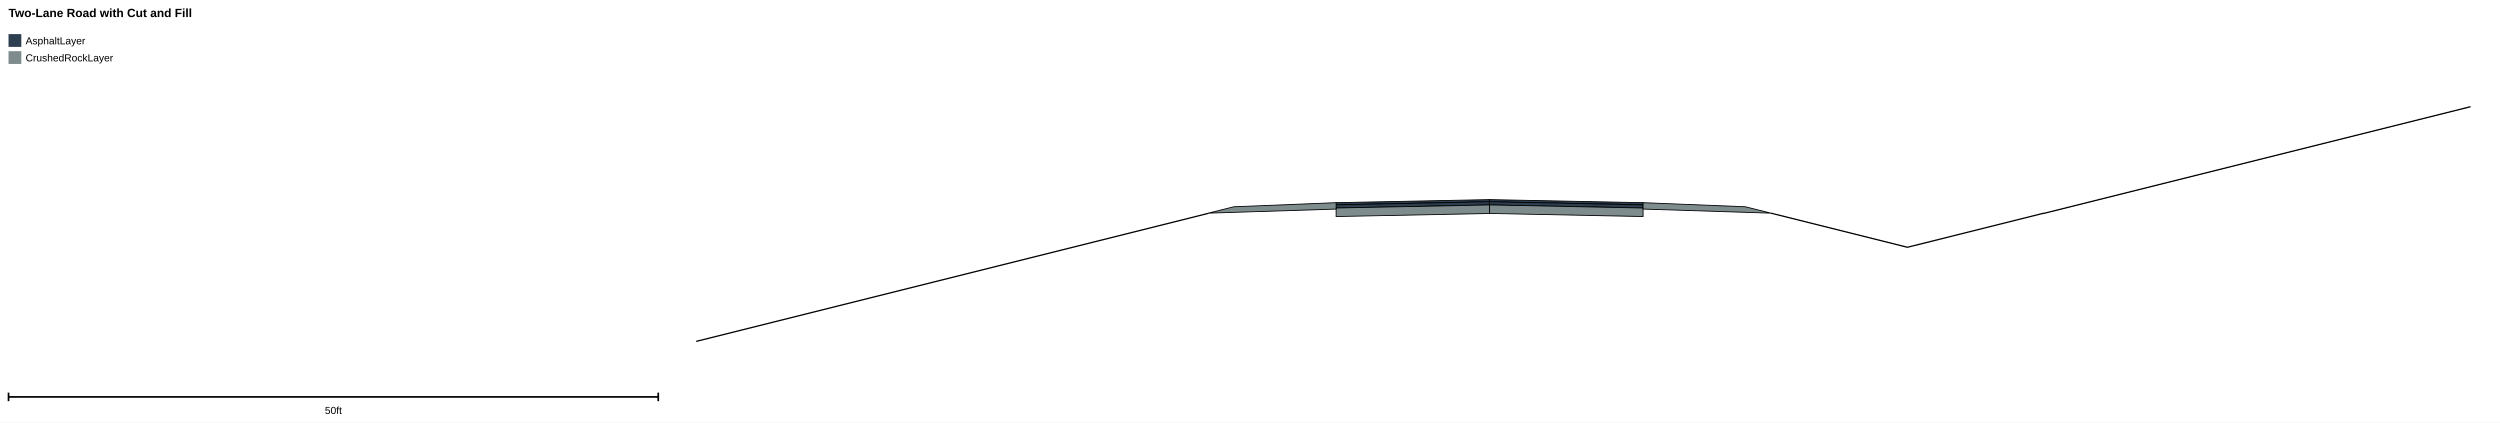
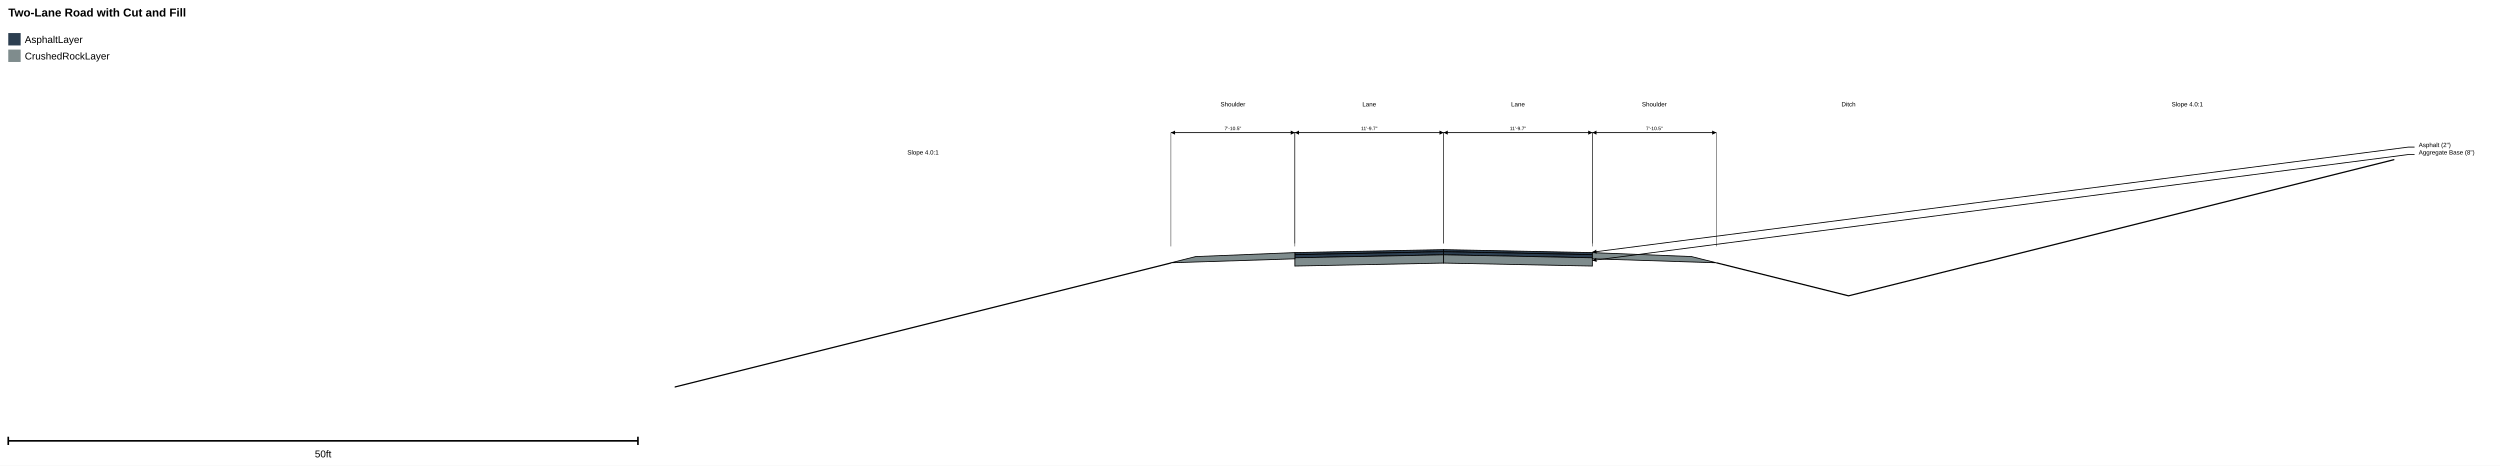
- <svg xmlns="http://www.w3.org/2000/svg" width="2932.0" height="495.5" viewBox="0 0 2932.0 495.5">
-   <rect width="2932.0" height="495.5" fill="white" />
+ <svg xmlns="http://www.w3.org/2000/svg" width="3025.4" height="563.5" viewBox="0 0 3025.4 563.5">
+   <rect width="3025.4" height="563.5" fill="white" />
  <g transform="scale(1,-1)">
-     <g transform="translate(0,-495.5)">
+     <g transform="translate(0,-563.5)">
      <polygon points="1747.00,261.40 1747.00,258.90 1567.00,255.30 1567.00,257.80" fill="#2C3E50" stroke="black" stroke-width="1" />
      <polygon points="1747.00,258.90 1747.00,255.15 1567.00,251.55 1567.00,255.30" fill="#2C3E50" stroke="black" stroke-width="1" />
      <polygon points="1747.00,255.15 1747.00,245.15 1567.00,241.55 1567.00,251.55" fill="#7F8C8D" stroke="black" stroke-width="1" />
      <polygon points="1567.00,257.80 1567.00,250.30 1417.00,245.50 1447.00,253.00" fill="#7F8C8D" stroke="black" stroke-width="1" />
      <polygon points="1417.00,245.50 1417.00,245.00 817.00,95.00 817.00,95.50" fill="#BDC3C7" stroke="black" stroke-width="1" />
      <polygon points="1747.00,261.40 1927.00,257.80 1927.00,255.30 1747.00,258.90" fill="#2C3E50" stroke="black" stroke-width="1" />
      <polygon points="1747.00,258.90 1927.00,255.30 1927.00,251.55 1747.00,255.15" fill="#2C3E50" stroke="black" stroke-width="1" />
      <polygon points="1747.00,255.15 1927.00,251.55 1927.00,241.55 1747.00,245.15" fill="#7F8C8D" stroke="black" stroke-width="1" />
      <polygon points="1927.00,257.80 2047.00,253.00 2077.00,245.50 1927.00,250.30" fill="#7F8C8D" stroke="black" stroke-width="1" />
      <polyline points="2077.00,245.50 2237.00,205.50 2397.00,245.50" fill="none" stroke="black" stroke-width="1.5" />
      <polygon points="2397.00,245.50 2897.00,370.50 2897.00,370.00 2397.00,245.00" fill="#BDC3C7" stroke="black" stroke-width="1" />
+       <text x="1117.00" y="376.50" font-family="Arial" font-size="7.5" text-anchor="middle" transform="translate(0,753.00) scale(1,-1)" fill="black">Slope 4.0:1</text>
+       <text x="1492.00" y="434.75" font-family="Arial" font-size="7.5" text-anchor="middle" transform="translate(0,869.50) scale(1,-1)" fill="black">Shoulder</text>
+       <text x="1657.00" y="434.75" font-family="Arial" font-size="7.5" text-anchor="middle" transform="translate(0,869.50) scale(1,-1)" fill="black">Lane</text>
+       <text x="1837.00" y="434.75" font-family="Arial" font-size="7.5" text-anchor="middle" transform="translate(0,869.50) scale(1,-1)" fill="black">Lane</text>
+       <text x="2002.00" y="434.75" font-family="Arial" font-size="7.5" text-anchor="middle" transform="translate(0,869.50) scale(1,-1)" fill="black">Shoulder</text>
+       <text x="2237.00" y="434.75" font-family="Arial" font-size="7.5" text-anchor="middle" transform="translate(0,869.50) scale(1,-1)" fill="black">Ditch</text>
+       <text x="2647.00" y="434.75" font-family="Arial" font-size="7.5" text-anchor="middle" transform="translate(0,869.50) scale(1,-1)" fill="black">Slope 4.0:1</text>
+       <g id="dimension-eb78bc71">
+         <line x1="1567.00" y1="268.90" x2="1567.00" y2="403.00" stroke="black" stroke-width="0.5" />
+         <line x1="1747.00" y1="268.90" x2="1747.00" y2="403.00" stroke="black" stroke-width="0.5" />
+         <line x1="1567.00" y1="403.00" x2="1747.00" y2="403.00" stroke="black" stroke-width="1" />
+         <polygon points="1567.00,403.00 1562.00,400.50 1562.00,405.50" fill="black" transform="rotate(180.0,1567.00,403.00)" />
+         <polygon points="1747.00,403.00 1742.00,400.50 1742.00,405.50" fill="black" transform="rotate(0.0,1747.00,403.00)" />
+         <text x="1657.00" y="406.00" font-family="Arial" font-size="6.0" text-anchor="middle" transform="translate(0,812.00) scale(1,-1)" fill="black">11'-9.7"</text>
+       </g>
+       <g id="dimension-baffaa48">
+         <line x1="1417.00" y1="265.30" x2="1417.00" y2="403.00" stroke="black" stroke-width="0.5" />
+         <line x1="1567.00" y1="265.30" x2="1567.00" y2="403.00" stroke="black" stroke-width="0.5" />
+         <line x1="1417.00" y1="403.00" x2="1567.00" y2="403.00" stroke="black" stroke-width="1" />
+         <polygon points="1417.00,403.00 1412.00,400.50 1412.00,405.50" fill="black" transform="rotate(180.0,1417.00,403.00)" />
+         <polygon points="1567.00,403.00 1562.00,400.50 1562.00,405.50" fill="black" transform="rotate(0.0,1567.00,403.00)" />
+         <text x="1492.00" y="406.00" font-family="Arial" font-size="6.0" text-anchor="middle" transform="translate(0,812.00) scale(1,-1)" fill="black">7'-10.5"</text>
+       </g>
+       <g id="dimension-9ce9c9bb">
+         <line x1="1747.00" y1="268.90" x2="1747.00" y2="403.00" stroke="black" stroke-width="0.5" />
+         <line x1="1927.00" y1="268.90" x2="1927.00" y2="403.00" stroke="black" stroke-width="0.5" />
+         <line x1="1747.00" y1="403.00" x2="1927.00" y2="403.00" stroke="black" stroke-width="1" />
+         <polygon points="1747.00,403.00 1742.00,400.50 1742.00,405.50" fill="black" transform="rotate(180.0,1747.00,403.00)" />
+         <polygon points="1927.00,403.00 1922.00,400.50 1922.00,405.50" fill="black" transform="rotate(0.0,1927.00,403.00)" />
+         <text x="1837.00" y="406.00" font-family="Arial" font-size="6.0" text-anchor="middle" transform="translate(0,812.00) scale(1,-1)" fill="black">11'-9.7"</text>
+       </g>
+       <g id="dimension-9d11cfc7">
+         <line x1="1927.00" y1="265.30" x2="1927.00" y2="403.00" stroke="black" stroke-width="0.5" />
+         <line x1="2077.00" y1="265.30" x2="2077.00" y2="403.00" stroke="black" stroke-width="0.5" />
+         <line x1="1927.00" y1="403.00" x2="2077.00" y2="403.00" stroke="black" stroke-width="1" />
+         <polygon points="1927.00,403.00 1922.00,400.50 1922.00,405.50" fill="black" transform="rotate(180.0,1927.00,403.00)" />
+         <polygon points="2077.00,403.00 2072.00,400.50 2072.00,405.50" fill="black" transform="rotate(0.0,2077.00,403.00)" />
+         <text x="2002.00" y="406.00" font-family="Arial" font-size="6.0" text-anchor="middle" transform="translate(0,812.00) scale(1,-1)" fill="black">7'-10.5"</text>
+       </g>
+       <g id="leader-b05dd386">
+         <polyline points="1927.00,258.35 2914.50,385.50 2922.00,385.50" fill="none" stroke="black" stroke-width="1" />
+         <polygon points="1927.00,258.35 1922.00,255.85 1922.00,260.85" fill="black" transform="rotate(-172.663,1927.00,258.35)" />
+         <text x="2927.00" y="385.50" font-family="Arial" font-size="7.5" text-anchor="start" transform="translate(0,771.00) scale(1,-1)" fill="black">Asphalt (2")</text>
+       </g>
+       <g id="leader-1d7c5297">
+         <polyline points="1927.00,248.35 2914.50,376.50 2922.00,376.50" fill="none" stroke="black" stroke-width="1" />
+         <polygon points="1927.00,248.35 1922.00,245.85 1922.00,250.85" fill="black" transform="rotate(-172.6059,1927.00,248.35)" />
+         <text x="2927.00" y="376.50" font-family="Arial" font-size="7.5" text-anchor="start" transform="translate(0,753.00) scale(1,-1)" fill="black">Aggregate Base (8")</text>
+       </g>
    </g>
  </g>
  <text x="10" y="20" font-family="Arial" font-size="14" font-weight="bold">Two-Lane Road with Cut and Fill</text>
  <rect x="10" y="40" width="15" height="15" fill="#2C3E50" />
  <text x="30" y="52" font-family="Arial" font-size="12">AsphaltLayer</text>
  <rect x="10" y="60" width="15" height="15" fill="#7F8C8D" />
  <text x="30" y="72" font-family="Arial" font-size="12">CrushedRockLayer</text>
-   <line x1="10" y1="465.5" x2="772" y2="465.5" stroke="black" stroke-width="2" />
-   <line x1="10" y1="460.5" x2="10" y2="470.5" stroke="black" stroke-width="2" />
-   <line x1="772" y1="460.5" x2="772" y2="470.5" stroke="black" stroke-width="2" />
-   <text x="391" y="485.5" font-family="Arial" font-size="12" text-anchor="middle">50ft</text>
+   <line x1="10" y1="533.5" x2="772" y2="533.5" stroke="black" stroke-width="2" />
+   <line x1="10" y1="528.5" x2="10" y2="538.5" stroke="black" stroke-width="2" />
+   <line x1="772" y1="528.5" x2="772" y2="538.5" stroke="black" stroke-width="2" />
+   <text x="391" y="553.5" font-family="Arial" font-size="12" text-anchor="middle">50ft</text>
</svg>
